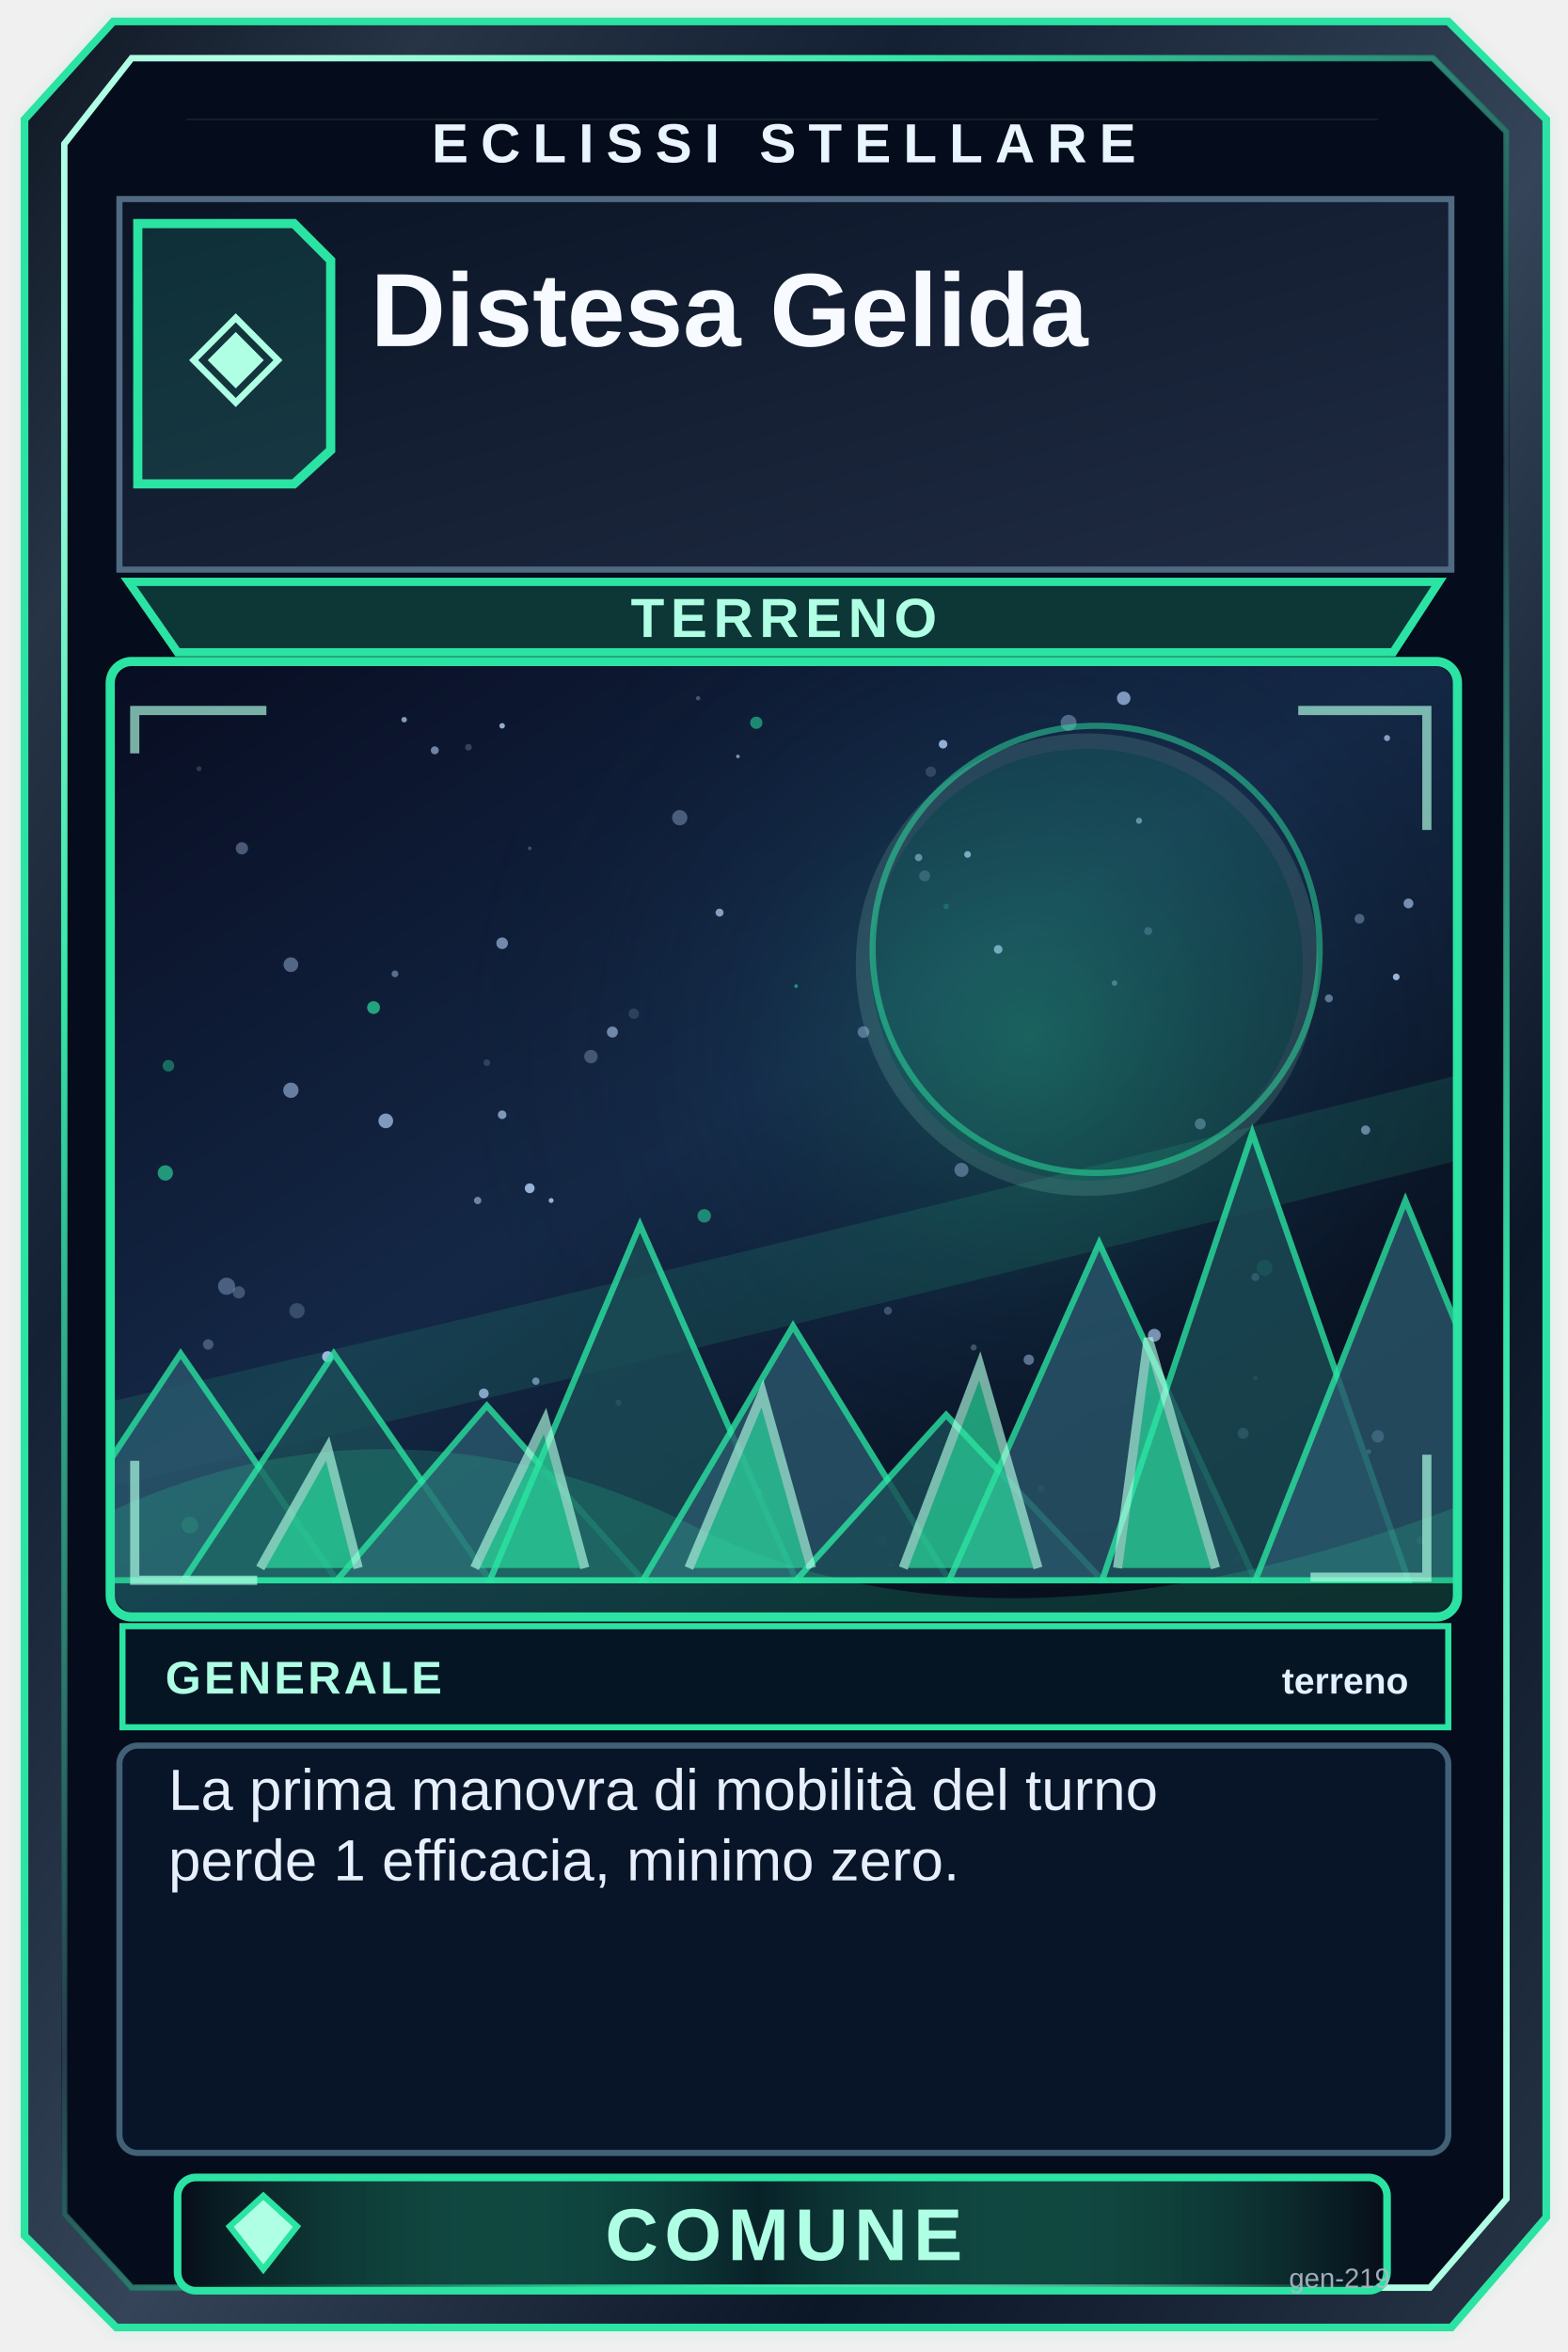
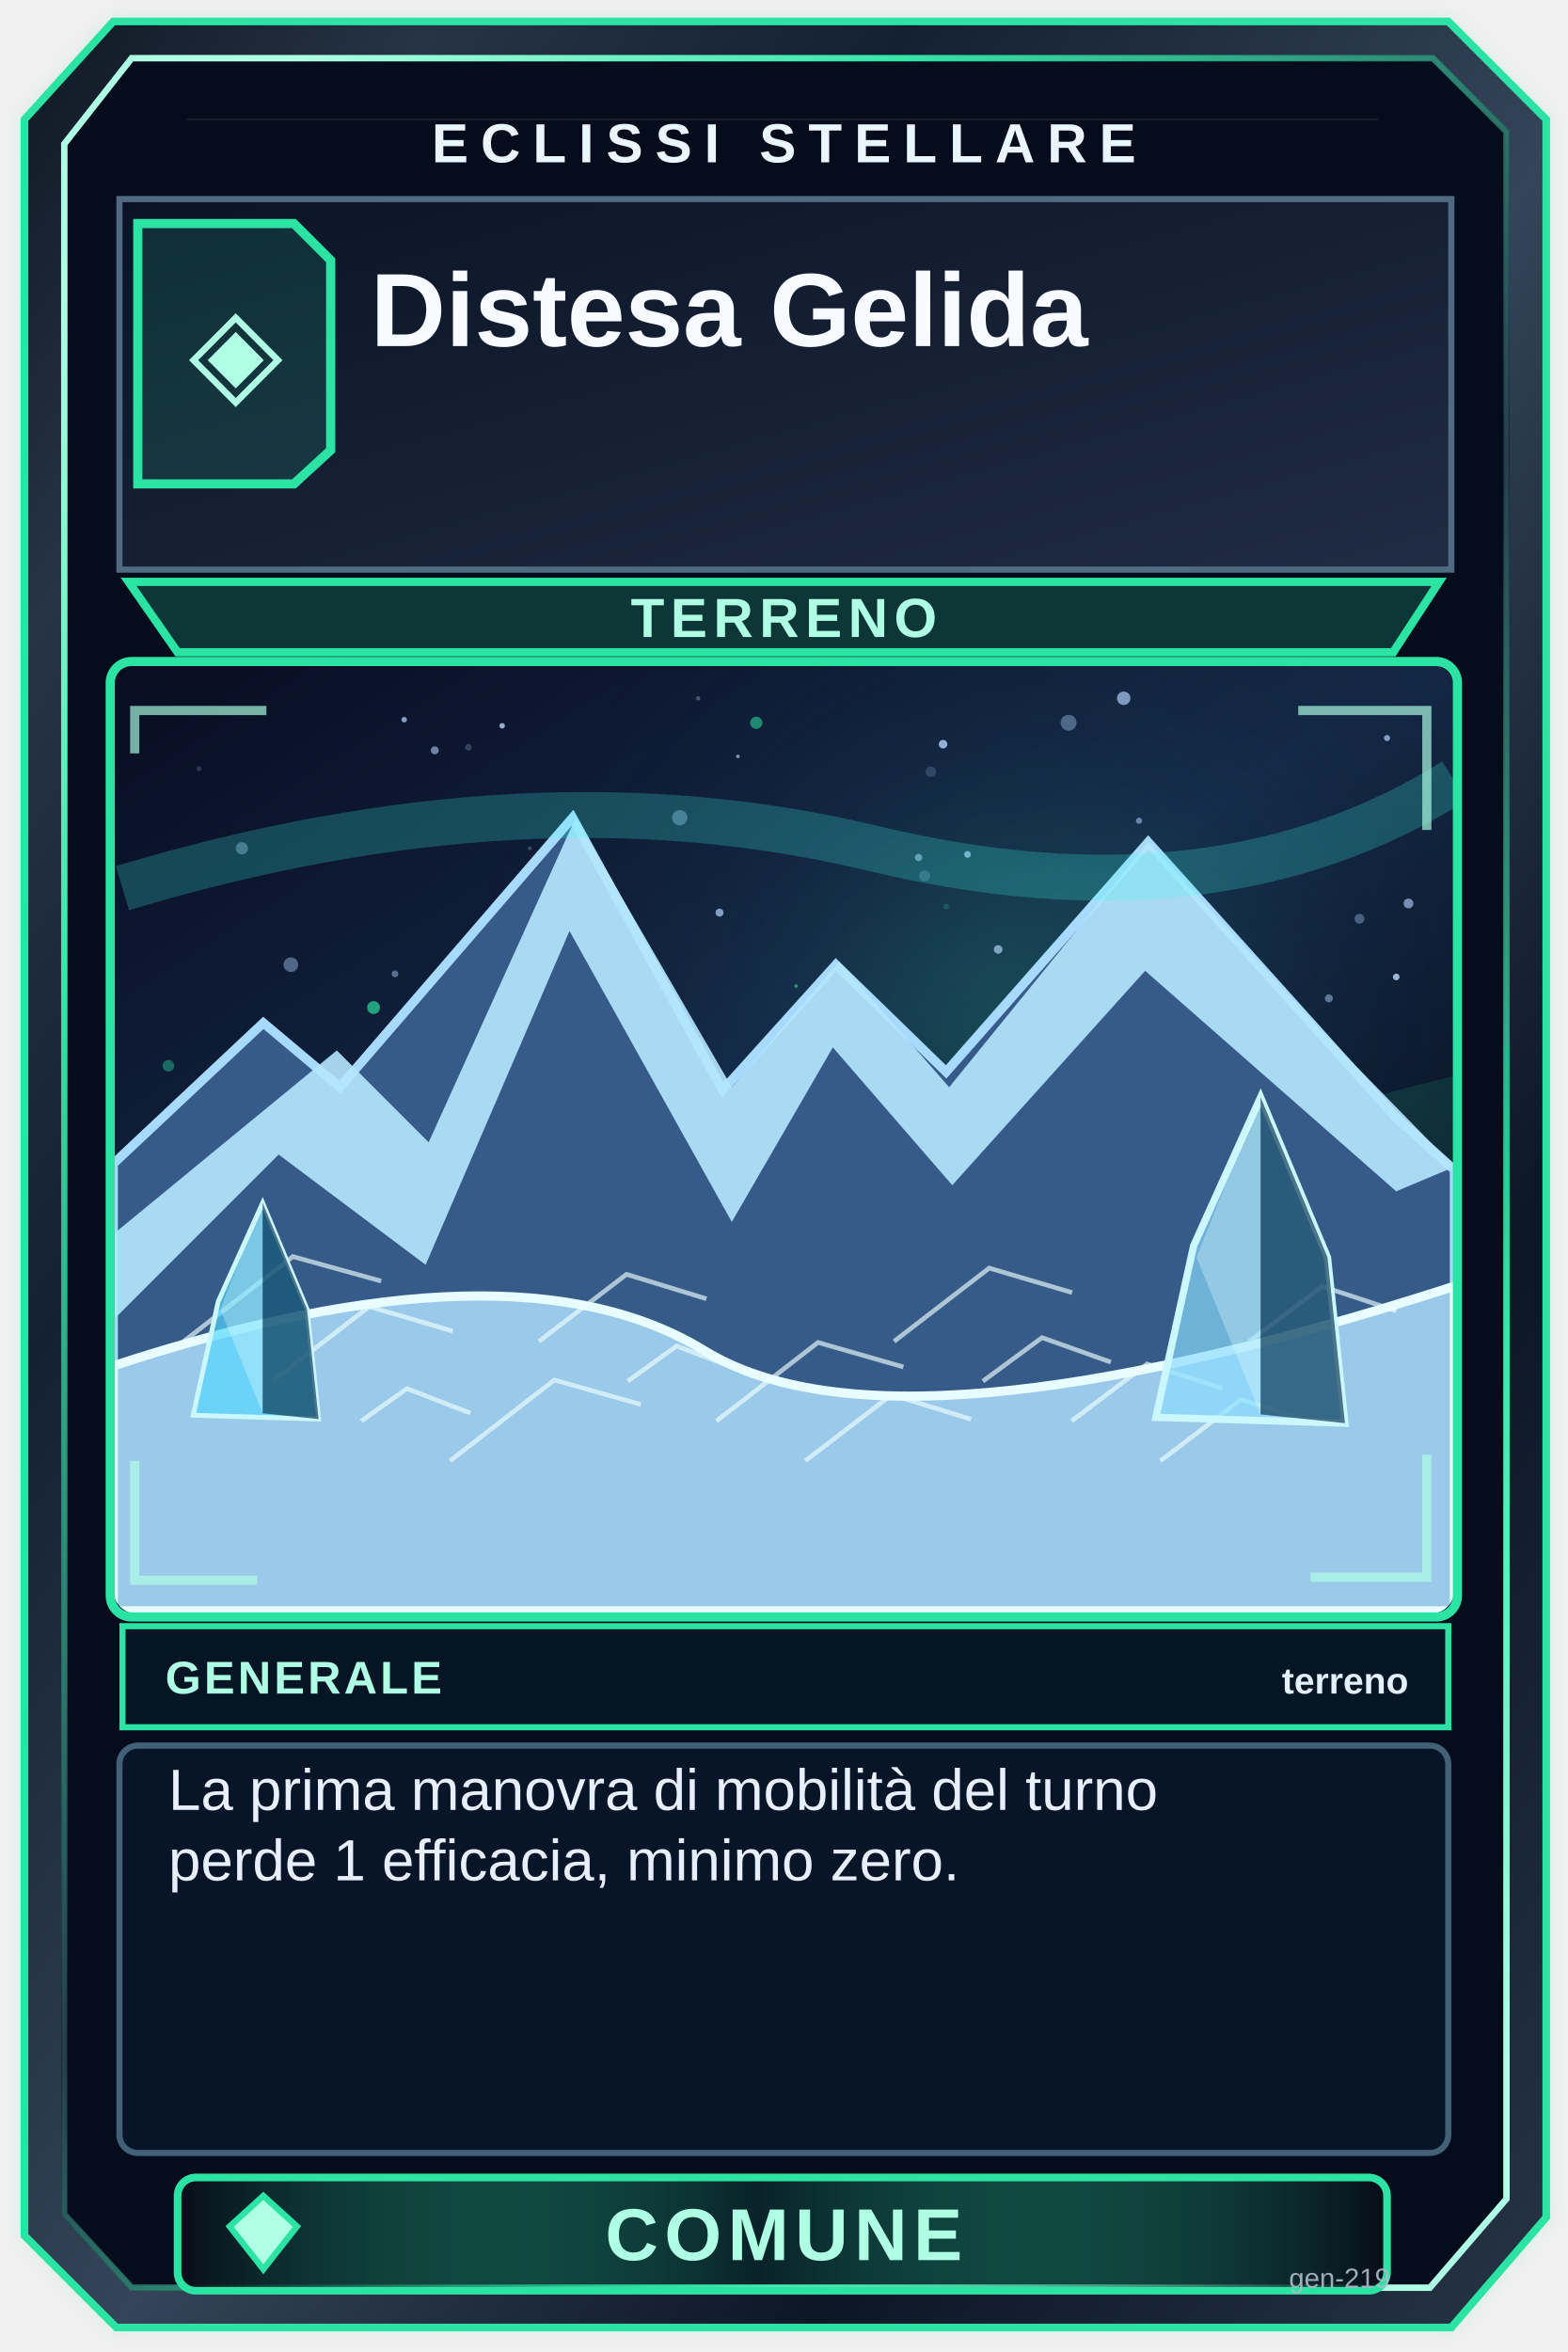
<svg xmlns="http://www.w3.org/2000/svg" width="512" height="768" viewBox="0 0 512 768" role="img" aria-label="Distesa Gelida · TERRENO · COMUNE">
  <defs>
    <linearGradient id="metal" x1="0" y1="0" x2="1" y2="1">
      <stop stop-color="#101824" />
      <stop offset=".13" stop-color="#263446" />
      <stop offset=".29" stop-color="#142033" />
      <stop offset=".53" stop-color="#354458" />
      <stop offset=".76" stop-color="#0b1627" />
      <stop offset="1" stop-color="#263446" />
    </linearGradient>
    <linearGradient id="rim" x1=".15" y1="0" x2=".87" y2="1">
      <stop stop-color="#afffe4" />
      <stop offset=".2" stop-color="#2be3a2" />
      <stop offset=".52" stop-color="#19283c" />
      <stop offset=".78" stop-color="#2be3a2" />
      <stop offset="1" stop-color="#afffe4" />
    </linearGradient>
    <linearGradient id="spaceSky" x1="0" y1="0" x2=".9" y2="1">
      <stop stop-color="#080d22" />
      <stop offset=".49" stop-color="#142846" />
      <stop offset=".82" stop-color="#091222" />
      <stop offset="1" stop-color="#070d18" />
    </linearGradient>
    <radialGradient id="planet">
      <stop stop-color="#2be3a2" stop-opacity=".65" />
      <stop offset=".52" stop-color="#194761" stop-opacity=".42" />
      <stop offset="1" stop-color="#0a1529" stop-opacity=".05" />
    </radialGradient>
    <linearGradient id="titlePanel" x1="0" x2="1" y1="0" y2="1">
      <stop stop-color="#0a1426" />
      <stop offset="1" stop-color="#202c43" />
    </linearGradient>
    <linearGradient id="rarityShine" x1="0" y1="0" x2="1" y2="0">
      <stop stop-color="#070d19" />
      <stop offset=".48" stop-color="#2be3a2" stop-opacity="0.1" />
      <stop offset="1" stop-color="#070d19" />
    </linearGradient>
    <filter id="rimGlow" x="-30%" y="-30%" width="160%" height="160%">
      <feGaussianBlur stdDeviation="2.45" />
    </filter>
    <filter id="beamGlow" x="-70%" y="-70%" width="240%" height="240%">
      <feGaussianBlur stdDeviation="4" />
    </filter>
    <clipPath id="artClip">
      <rect x="37" y="217" width="438" height="310" rx="8" />
    </clipPath>
  </defs>
  <path d="M37 7H473L505 39V724L474 760H38L8 730V39Z" fill="#030712" stroke="#2be3a2" stroke-width="2.8" opacity="0.12" filter="url(#rimGlow)" />
  <path d="M37 7H473L505 39V724L474 760H38L8 730V39Z" fill="url(#metal)" stroke="#2be3a2" stroke-width="2.5" />
  <path d="M43 19H468L492 43V718L467 747H43L21 723V47Z" fill="#050c1b" stroke="url(#rim)" stroke-width="2.1" />
  <path d="M43 19H468L492 43V718L467 747H43L21 723V47Z" fill="none" stroke="#afffe4" stroke-width="1.35" opacity="0.1" />
  <path d="M61 39H450" stroke="#afffe4" stroke-width="0.5" opacity="0.1" />
  <path d="M32 85V51L52 29H135 M376 29H458L482 52V122 M32 648V715L50 735H128 M382 735H460L481 713V647" fill="none" stroke="#f7fcff" stroke-width="1" opacity="0" />
  <path d="M61 43H450" stroke="#fff" stroke-width="1" opacity="0" />
  <text x="256" y="53" text-anchor="middle" fill="#e9f5ff" font-size="18" font-family="Arial, sans-serif" font-weight="700" letter-spacing="4">ECLISSI STELLARE</text>
  <path d="M39 65H474V186H39Z" fill="url(#titlePanel)" stroke="#506a82" stroke-width="2" />
  <path d="M45 73H96L108 85V147L96 158H45Z" fill="#2be3a2" fill-opacity=".13" stroke="#2be3a2" stroke-width="3" />
  <text x="77" y="128" text-anchor="middle" fill="#afffe4" font-family="Arial, sans-serif" font-size="40" font-weight="bold">◈</text>
  <text x="121" y="113" fill="#f7faff" font-family="Arial,sans-serif" font-size="34" font-weight="800">Distesa Gelida</text>
  <path d="M42 190H470L455 213H58Z" fill="#2be3a2" fill-opacity=".20" stroke="#2be3a2" stroke-width="2.7" />
  <text x="256" y="208" text-anchor="middle" fill="#afffe4" font-family="Arial,sans-serif" font-size="18" font-weight="900" letter-spacing="2">TERRENO</text>
  <g clip-path="url(#artClip)">
    <rect x="37" y="217" width="438" height="310" fill="url(#spaceSky)" />
    <circle cx="336" cy="339" r="182" fill="url(#planet)" opacity=".34" />
    <path d="M12 477Q218 430 508 357" fill="none" stroke="#2be3a2" stroke-width="27" opacity=".12" />
    <circle cx="309" cy="296" r="0.9" fill="#2be3a2" opacity="0.21" />
    <circle cx="336" cy="444" r="1.7" fill="#b9d7ff" opacity="0.45" />
    <circle cx="156" cy="392" r="1.2" fill="#b9d7ff" opacity="0.54" />
    <circle cx="377" cy="436" r="2.1" fill="#b9d7ff" opacity="0.63" />
    <circle cx="228" cy="228" r="0.7" fill="#b9d7ff" opacity="0.32" />
    <circle cx="164" cy="237" r="0.9" fill="#b9d7ff" opacity="0.78" />
    <circle cx="55" cy="348" r="1.9" fill="#2be3a2" opacity="0.40" />
    <circle cx="207" cy="331" r="1.7" fill="#b9d7ff" opacity="0.16" />
    <circle cx="159" cy="347" r="1.1" fill="#b9d7ff" opacity="0.18" />
    <circle cx="164" cy="308" r="1.9" fill="#b9d7ff" opacity="0.58" />
    <circle cx="97" cy="428" r="2.5" fill="#b9d7ff" opacity="0.22" />
    <circle cx="464" cy="503" r="1.3" fill="#b9d7ff" opacity="0.27" />
    <circle cx="54" cy="383" r="2.5" fill="#2be3a2" opacity="0.62" />
    <circle cx="239" cy="484" r="2.3" fill="#b9d7ff" opacity="0.39" />
    <circle cx="434" cy="326" r="1.3" fill="#b9d7ff" opacity="0.46" />
    <circle cx="68" cy="439" r="1.7" fill="#b9d7ff" opacity="0.30" />
    <circle cx="302" cy="286" r="1.8" fill="#b9d7ff" opacity="0.21" />
    <circle cx="173" cy="277" r="0.6" fill="#b9d7ff" opacity="0.28" />
    <circle cx="230" cy="397" r="2.2" fill="#2be3a2" opacity="0.52" />
    <circle cx="447" cy="474" r="0.8" fill="#b9d7ff" opacity="0.70" />
    <circle cx="153" cy="244" r="1.1" fill="#b9d7ff" opacity="0.22" />
    <circle cx="193" cy="345" r="2.2" fill="#b9d7ff" opacity="0.29" />
    <circle cx="349" cy="236" r="2.6" fill="#b9d7ff" opacity="0.37" />
    <circle cx="126" cy="366" r="2.4" fill="#b9d7ff" opacity="0.66" />
    <circle cx="413" cy="414" r="2.6" fill="#2be3a2" opacity="0.39" />
    <circle cx="248" cy="487" r="0.8" fill="#b9d7ff" opacity="0.71" />
    <circle cx="78" cy="422" r="2.0" fill="#b9d7ff" opacity="0.28" />
    <circle cx="406" cy="468" r="1.8" fill="#b9d7ff" opacity="0.55" />
    <circle cx="164" cy="364" r="1.4" fill="#b9d7ff" opacity="0.65" />
    <circle cx="142" cy="245" r="1.3" fill="#b9d7ff" opacity="0.56" />
    <circle cx="247" cy="236" r="2.0" fill="#2be3a2" opacity="0.54" />
    <circle cx="375" cy="304" r="1.3" fill="#b9d7ff" opacity="0.23" />
    <circle cx="308" cy="243" r="1.4" fill="#b9d7ff" opacity="0.77" />
    <circle cx="95" cy="356" r="2.5" fill="#b9d7ff" opacity="0.52" />
    <circle cx="372" cy="268" r="1.0" fill="#b9d7ff" opacity="0.52" />
    <circle cx="456" cy="319" r="1.1" fill="#b9d7ff" opacity="0.81" />
    <circle cx="291" cy="511" r="0.6" fill="#2be3a2" opacity="0.78" />
    <circle cx="450" cy="469" r="2.0" fill="#b9d7ff" opacity="0.71" />
    <circle cx="74" cy="420" r="2.8" fill="#b9d7ff" opacity="0.34" />
    <circle cx="410" cy="450" r="0.7" fill="#b9d7ff" opacity="0.37" />
    <circle cx="367" cy="228" r="2.2" fill="#b9d7ff" opacity="0.65" />
    <circle cx="95" cy="315" r="2.4" fill="#b9d7ff" opacity="0.40" />
    <circle cx="62" cy="498" r="2.7" fill="#2be3a2" opacity="0.58" />
    <circle cx="318" cy="440" r="1.0" fill="#b9d7ff" opacity="0.28" />
    <circle cx="453" cy="241" r="1.0" fill="#b9d7ff" opacity="0.68" />
    <circle cx="444" cy="300" r="1.6" fill="#b9d7ff" opacity="0.34" />
    <circle cx="132" cy="235" r="0.9" fill="#b9d7ff" opacity="0.69" />
    <circle cx="290" cy="428" r="1.3" fill="#b9d7ff" opacity="0.27" />
    <circle cx="260" cy="322" r="0.6" fill="#2be3a2" opacity="0.57" />
    <circle cx="446" cy="369" r="1.5" fill="#b9d7ff" opacity="0.50" />
    <circle cx="158" cy="455" r="1.6" fill="#b9d7ff" opacity="0.68" />
    <circle cx="173" cy="388" r="1.6" fill="#b9d7ff" opacity="0.79" />
    <circle cx="282" cy="337" r="1.9" fill="#b9d7ff" opacity="0.38" />
    <circle cx="129" cy="318" r="1.1" fill="#b9d7ff" opacity="0.44" />
    <circle cx="220" cy="504" r="1.6" fill="#2be3a2" opacity="0.17" />
    <circle cx="107" cy="443" r="1.8" fill="#b9d7ff" opacity="0.80" />
    <circle cx="222" cy="267" r="2.5" fill="#b9d7ff" opacity="0.34" />
    <circle cx="314" cy="382" r="2.3" fill="#b9d7ff" opacity="0.37" />
    <circle cx="316" cy="279" r="1.1" fill="#b9d7ff" opacity="0.68" />
    <circle cx="235" cy="298" r="1.3" fill="#b9d7ff" opacity="0.68" />
    <circle cx="404" cy="509" r="1.0" fill="#2be3a2" opacity="0.47" />
    <circle cx="180" cy="392" r="0.8" fill="#b9d7ff" opacity="0.80" />
    <circle cx="65" cy="251" r="0.8" fill="#b9d7ff" opacity="0.20" />
    <circle cx="410" cy="417" r="1.3" fill="#b9d7ff" opacity="0.68" />
    <circle cx="202" cy="458" r="1.0" fill="#b9d7ff" opacity="0.37" />
    <circle cx="392" cy="367" r="1.8" fill="#b9d7ff" opacity="0.34" />
    <circle cx="122" cy="329" r="2.1" fill="#2be3a2" opacity="0.67" />
    <circle cx="326" cy="310" r="1.4" fill="#b9d7ff" opacity="0.65" />
    <circle cx="304" cy="252" r="1.7" fill="#b9d7ff" opacity="0.18" />
    <circle cx="241" cy="247" r="0.6" fill="#b9d7ff" opacity="0.63" />
    <circle cx="175" cy="451" r="1.2" fill="#b9d7ff" opacity="0.53" />
    <circle cx="79" cy="277" r="2.0" fill="#b9d7ff" opacity="0.35" />
    <circle cx="288" cy="503" r="1.8" fill="#2be3a2" opacity="0.33" />
    <circle cx="340" cy="486" r="1.2" fill="#b9d7ff" opacity="0.17" />
    <circle cx="364" cy="321" r="0.9" fill="#b9d7ff" opacity="0.34" />
    <circle cx="300" cy="280" r="1.2" fill="#b9d7ff" opacity="0.52" />
    <circle cx="460" cy="295" r="1.6" fill="#b9d7ff" opacity="0.60" />
    <circle cx="200" cy="337" r="1.8" fill="#b9d7ff" opacity="0.56" />
-     <circle cx="355" cy="315" r="73" fill="#2be3a2" opacity=".14" stroke="#afffe4" stroke-width="5" />
-     <circle cx="358" cy="310" r="73" fill="none" stroke="#2be3a2" stroke-width="2" opacity=".5" />
-     <path d="M10 516L59 442L110 516Z" fill="#29566b" stroke="#2be3a2" stroke-width="2" opacity=".8" />
-     <path d="M60 516L109 442L160 516Z" fill="#1a4b55" stroke="#2be3a2" stroke-width="2" opacity=".8" />
-     <path d="M110 516L159 459L210 516Z" fill="#29566b" stroke="#2be3a2" stroke-width="2" opacity=".8" />
-     <path d="M160 516L209 400L260 516Z" fill="#1a4b55" stroke="#2be3a2" stroke-width="2" opacity=".8" />
-     <path d="M210 516L259 433L310 516Z" fill="#29566b" stroke="#2be3a2" stroke-width="2" opacity=".8" />
-     <path d="M260 516L309 462L360 516Z" fill="#1a4b55" stroke="#2be3a2" stroke-width="2" opacity=".8" />
-     <path d="M310 516L359 406L410 516Z" fill="#29566b" stroke="#2be3a2" stroke-width="2" opacity=".8" />
-     <path d="M360 516L409 370L460 516Z" fill="#1a4b55" stroke="#2be3a2" stroke-width="2" opacity=".8" />
-     <path d="M410 516L459 392L510 516Z" fill="#29566b" stroke="#2be3a2" stroke-width="2" opacity=".8" />
-     <path d="M35 494Q130 450 228 499T476 492V529H35Z" fill="#2be3a2" opacity=".17" />
-     <path d="M85 512l22 -39l10 39" stroke="#afffe4" stroke-width="3" fill="#2be3a2" opacity=".65" />
-     <path d="M155 512l23 -48l13 48" stroke="#afffe4" stroke-width="3" fill="#2be3a2" opacity=".65" />
-     <path d="M225 512l24 -57l16 57" stroke="#afffe4" stroke-width="3" fill="#2be3a2" opacity=".65" />
-     <path d="M295 512l25 -66l19 66" stroke="#afffe4" stroke-width="3" fill="#2be3a2" opacity=".65" />
-     <path d="M365 512l10 -75l22 75" stroke="#afffe4" stroke-width="3" fill="#2be3a2" opacity=".65" />
+     <g data-terrain="gen-219" data-illustration="unique-scene">
+       <path d="M37 380L86 334L111 355L187 267L236 356L273 315L309 350L375 275L456 365L475 382V525H37Z" fill="#365b89" stroke="#a8daff" stroke-width="3" />
+       <path d="M37 403L110 343L140 373L188 267L239 355L274 314L310 355L375 275L432 337L475 381L456 389L374 317L311 387L272 342L239 399L186 304L139 413L91 377L37 431Z" fill="#b6e7ff" opacity=".90" />
+       <path d="M37 446Q168 403 230 441T475 420V526H37Z" fill="#9bc9e9" stroke="#e8fdff" stroke-width="3" />
+       <path d="M60 438l35.628 -27.693l28.855 8" fill="none" stroke="#edffff" stroke-width="1.5" opacity=".65" />
+       <path d="M89 451l31.586 -24.354l27.273 8" fill="none" stroke="#edffff" stroke-width="1.5" opacity=".65" />
+       <path d="M118 464l14.902 -10.571l20.744 8" fill="none" stroke="#edffff" stroke-width="1.5" opacity=".65" />
+       <path d="M147 477l34.053 -26.391l28.238 8" fill="none" stroke="#edffff" stroke-width="1.5" opacity=".65" />
+       <path d="M176 438l28.612 -21.897l26.109 8" fill="none" stroke="#edffff" stroke-width="1.5" opacity=".65" />
+       <path d="M205 451l15.976 -11.459l21.165 8" fill="none" stroke="#edffff" stroke-width="1.5" opacity=".65" />
+       <path d="M234 464l33.152 -25.647l27.886 8" fill="none" stroke="#edffff" stroke-width="1.5" opacity=".65" />
+       <path d="M263 477l28.21 -21.564l25.952 8" fill="none" stroke="#edffff" stroke-width="1.5" opacity=".65" />
+       <path d="M292 438l31.074 -23.931l27.072 8" fill="none" stroke="#edffff" stroke-width="1.5" opacity=".65" />
+       <path d="M321 451l19.318 -14.219l22.472 8" fill="none" stroke="#edffff" stroke-width="1.5" opacity=".65" />
+       <path d="M350 464l24.653 -18.626l24.56 8" fill="none" stroke="#edffff" stroke-width="1.5" opacity=".65" />
+       <path d="M379 477l26.3 -19.987l25.204 8" fill="none" stroke="#edffff" stroke-width="1.5" opacity=".65" />
+       <path d="M408 438l23.83 -17.947l24.238 8" fill="none" stroke="#edffff" stroke-width="1.5" opacity=".65" />
+       <g transform="translate(82 447) scale(0.63)">
+         <path d="M-30 24L-17 -35L6 -86L29 -31L35 26Z" fill="#54d9ff" fill-opacity=".67" stroke="#cbf7ff" stroke-width="2.5" />
+         <path d="M6 -86V23L-16 -31Z" fill="#e6fcff" opacity=".32" />
+         <path d="M6 -86L29 -31L35 26L6 23Z" fill="#062c49" opacity=".65" />
+       </g>
+       <g transform="translate(406 440) scale(0.95)">
+         <path d="M-30 24L-17 -35L6 -86L29 -31L35 26Z" fill="#89ddff" fill-opacity=".67" stroke="#cbf7ff" stroke-width="2.5" />
+         <path d="M6 -86V23L-16 -31Z" fill="#e6fcff" opacity=".32" />
+         <path d="M6 -86L29 -31L35 26L6 23Z" fill="#062c49" opacity=".65" />
+       </g>
+       <path d="M40 290Q173 250 285 277T475 255" stroke="#3bffee" stroke-width="15" fill="none" opacity=".22" />
+     </g>
    <path d="M44 246V232H87 M424 232h42v39 M44 477v39h40 M428 515h38v-40" stroke="#afffe4" stroke-width="3" fill="none" opacity=".67" />
  </g>
  <rect x="36" y="216" width="440" height="312" rx="7" fill="none" stroke="#2be3a2" stroke-width="3" />
  <path d="M40 531H473V564H40Z" fill="#051524" stroke="#2be3a2" stroke-width="2" />
  <text x="54" y="553" fill="#afffe4" font-family="Arial,sans-serif" font-size="15" font-weight="bold" letter-spacing="1">GENERALE</text>
  <text x="460" y="553" text-anchor="end" fill="#e4f0ff" font-family="Arial,sans-serif" font-size="12" font-weight="bold">terreno</text>
  <rect x="39" y="570" width="434" height="133" rx="6" fill="#081427" stroke="#426076" stroke-width="2" />
  <text x="55" y="591" fill="#e6effb" font-size="19" font-family="Arial,sans-serif">La prima manovra di mobilità del turno</text>
  <text x="55" y="614" fill="#e6effb" font-size="19" font-family="Arial,sans-serif">perde 1 efficacia, minimo zero.</text>
  <rect x="58" y="711" width="395" height="37" rx="6" fill="url(#rarityShine)" stroke="#2be3a2" stroke-width="2.5" />
  <path d="M75 727l11 -10l11 10l-11 14Z" fill="#afffe4" stroke="#2be3a2" stroke-width="2" />
  <text x="256" y="738" fill="#afffe4" text-anchor="middle" font-family="Arial,sans-serif" font-size="24" font-weight="900" letter-spacing="2">COMUNE</text>
  <text x="454" y="747" fill="#afbac9" font-family="Arial,sans-serif" font-size="9" text-anchor="end" opacity=".9">gen-219</text>
</svg>
